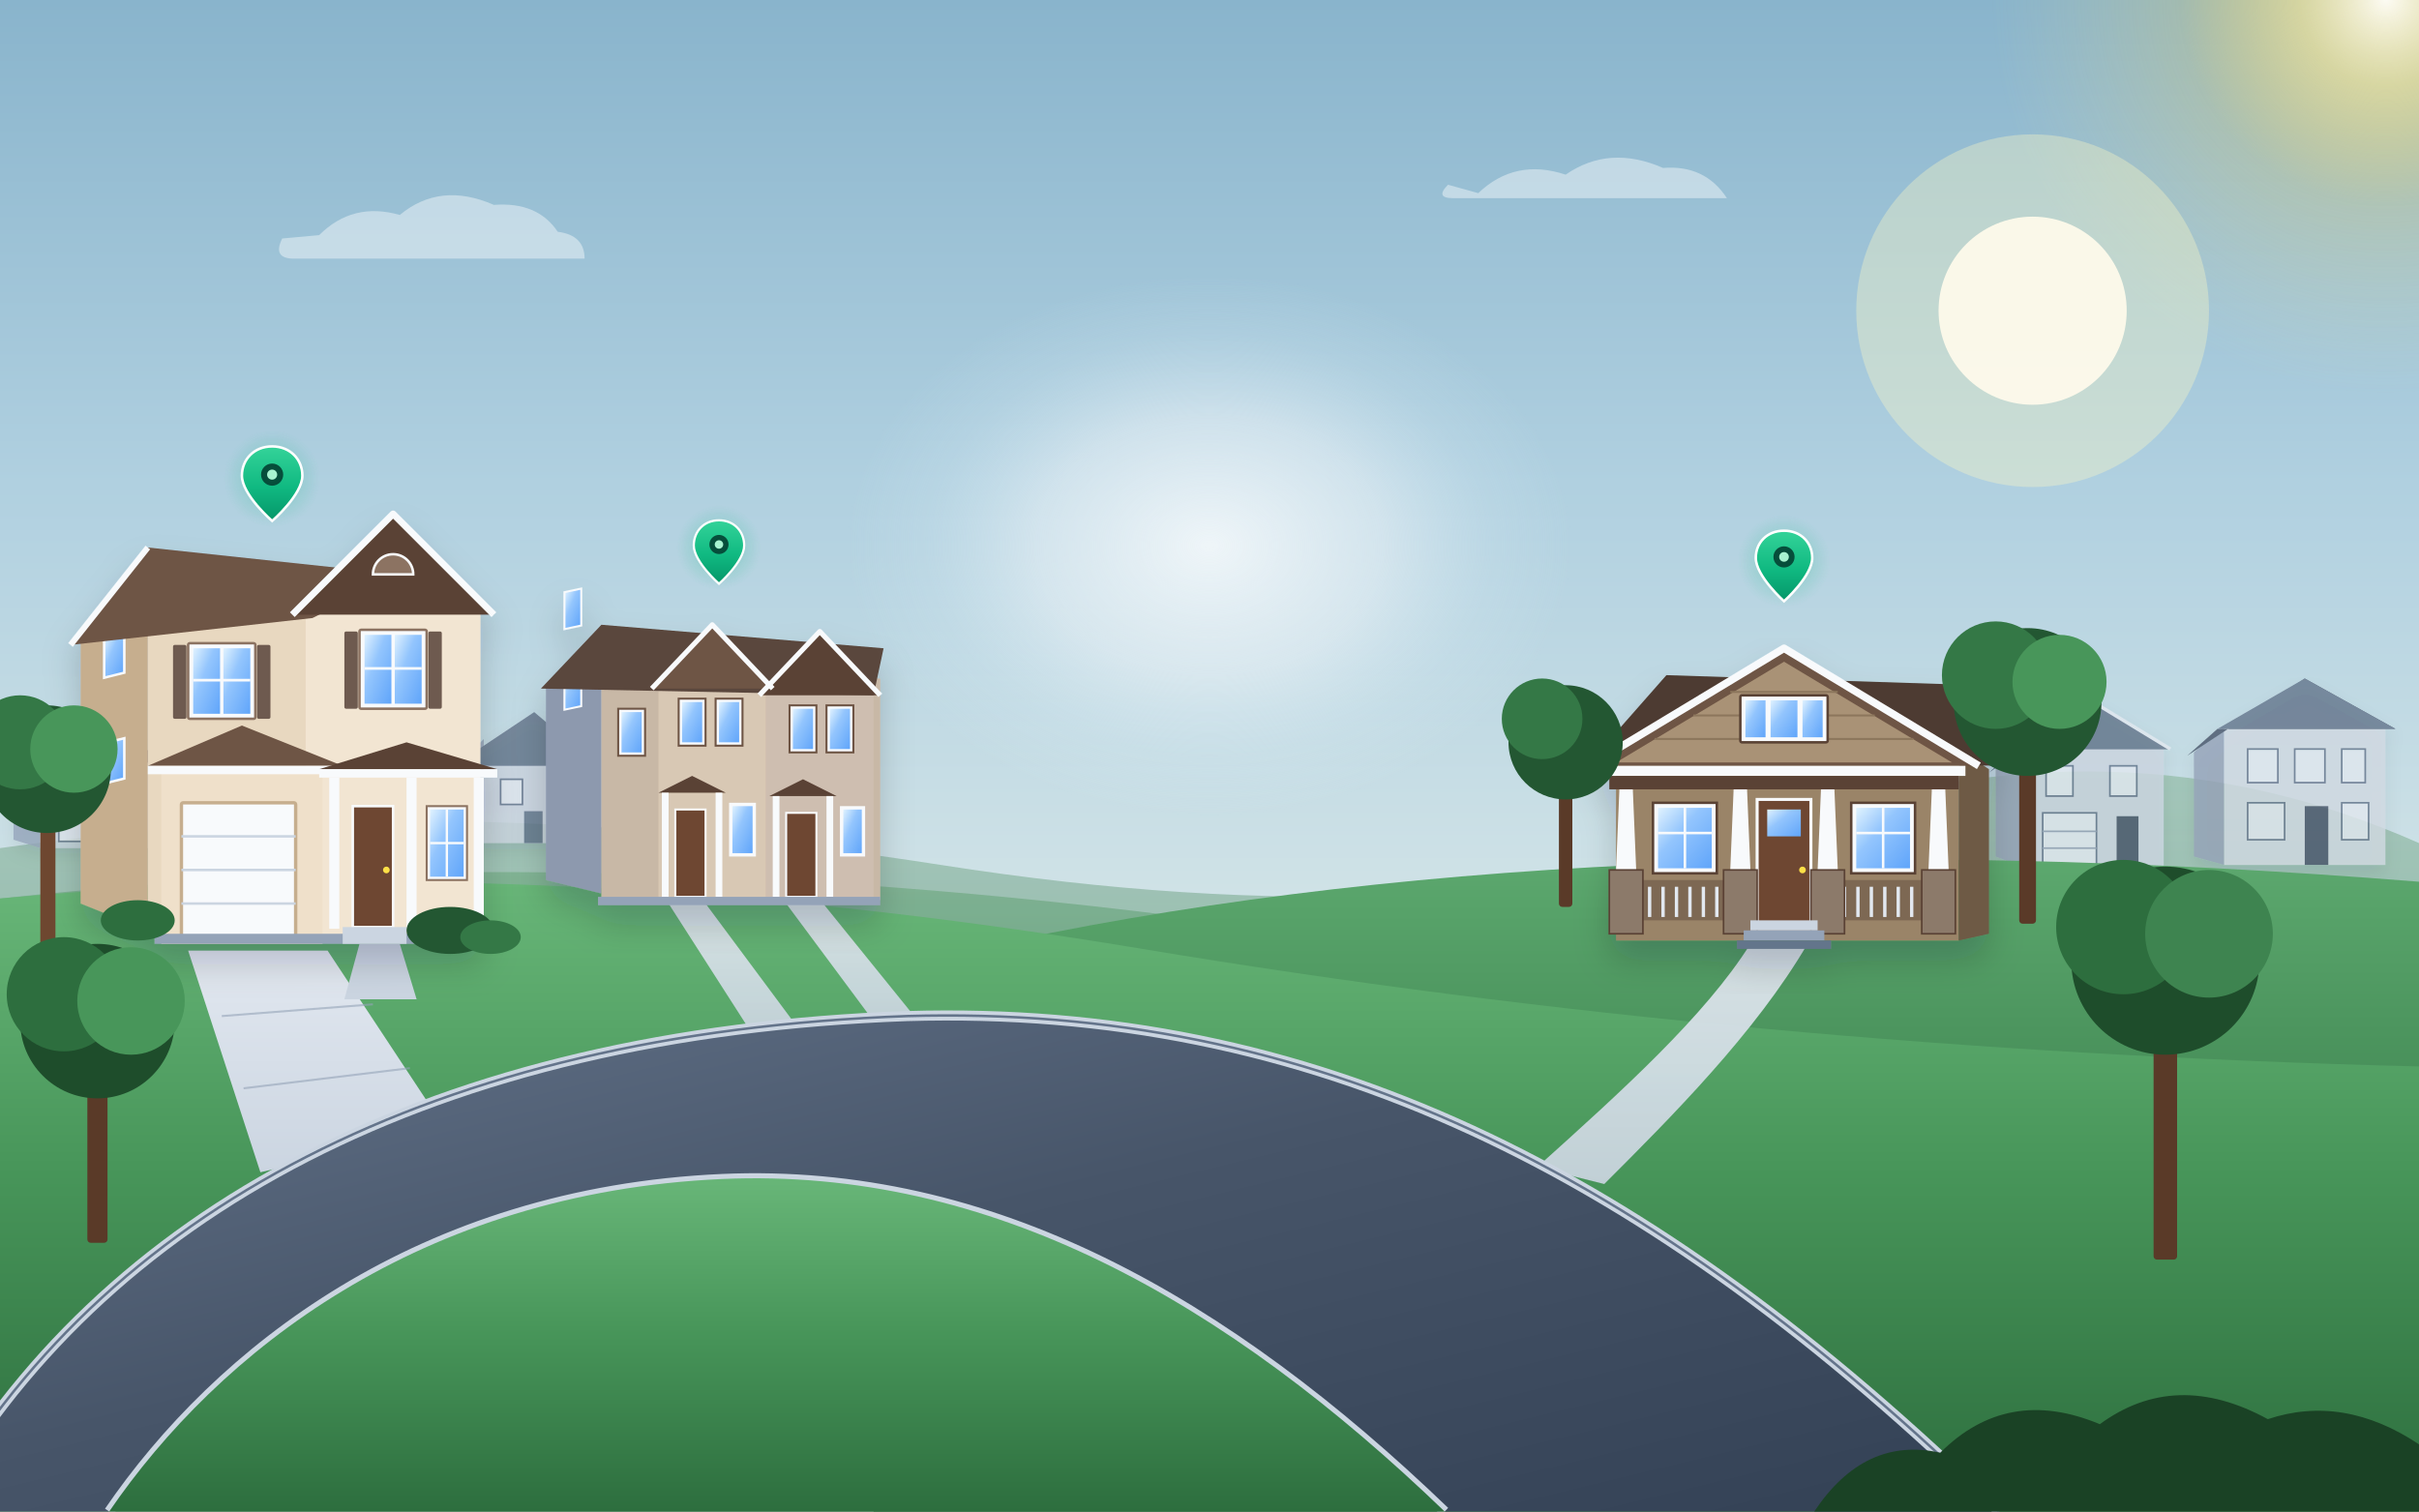
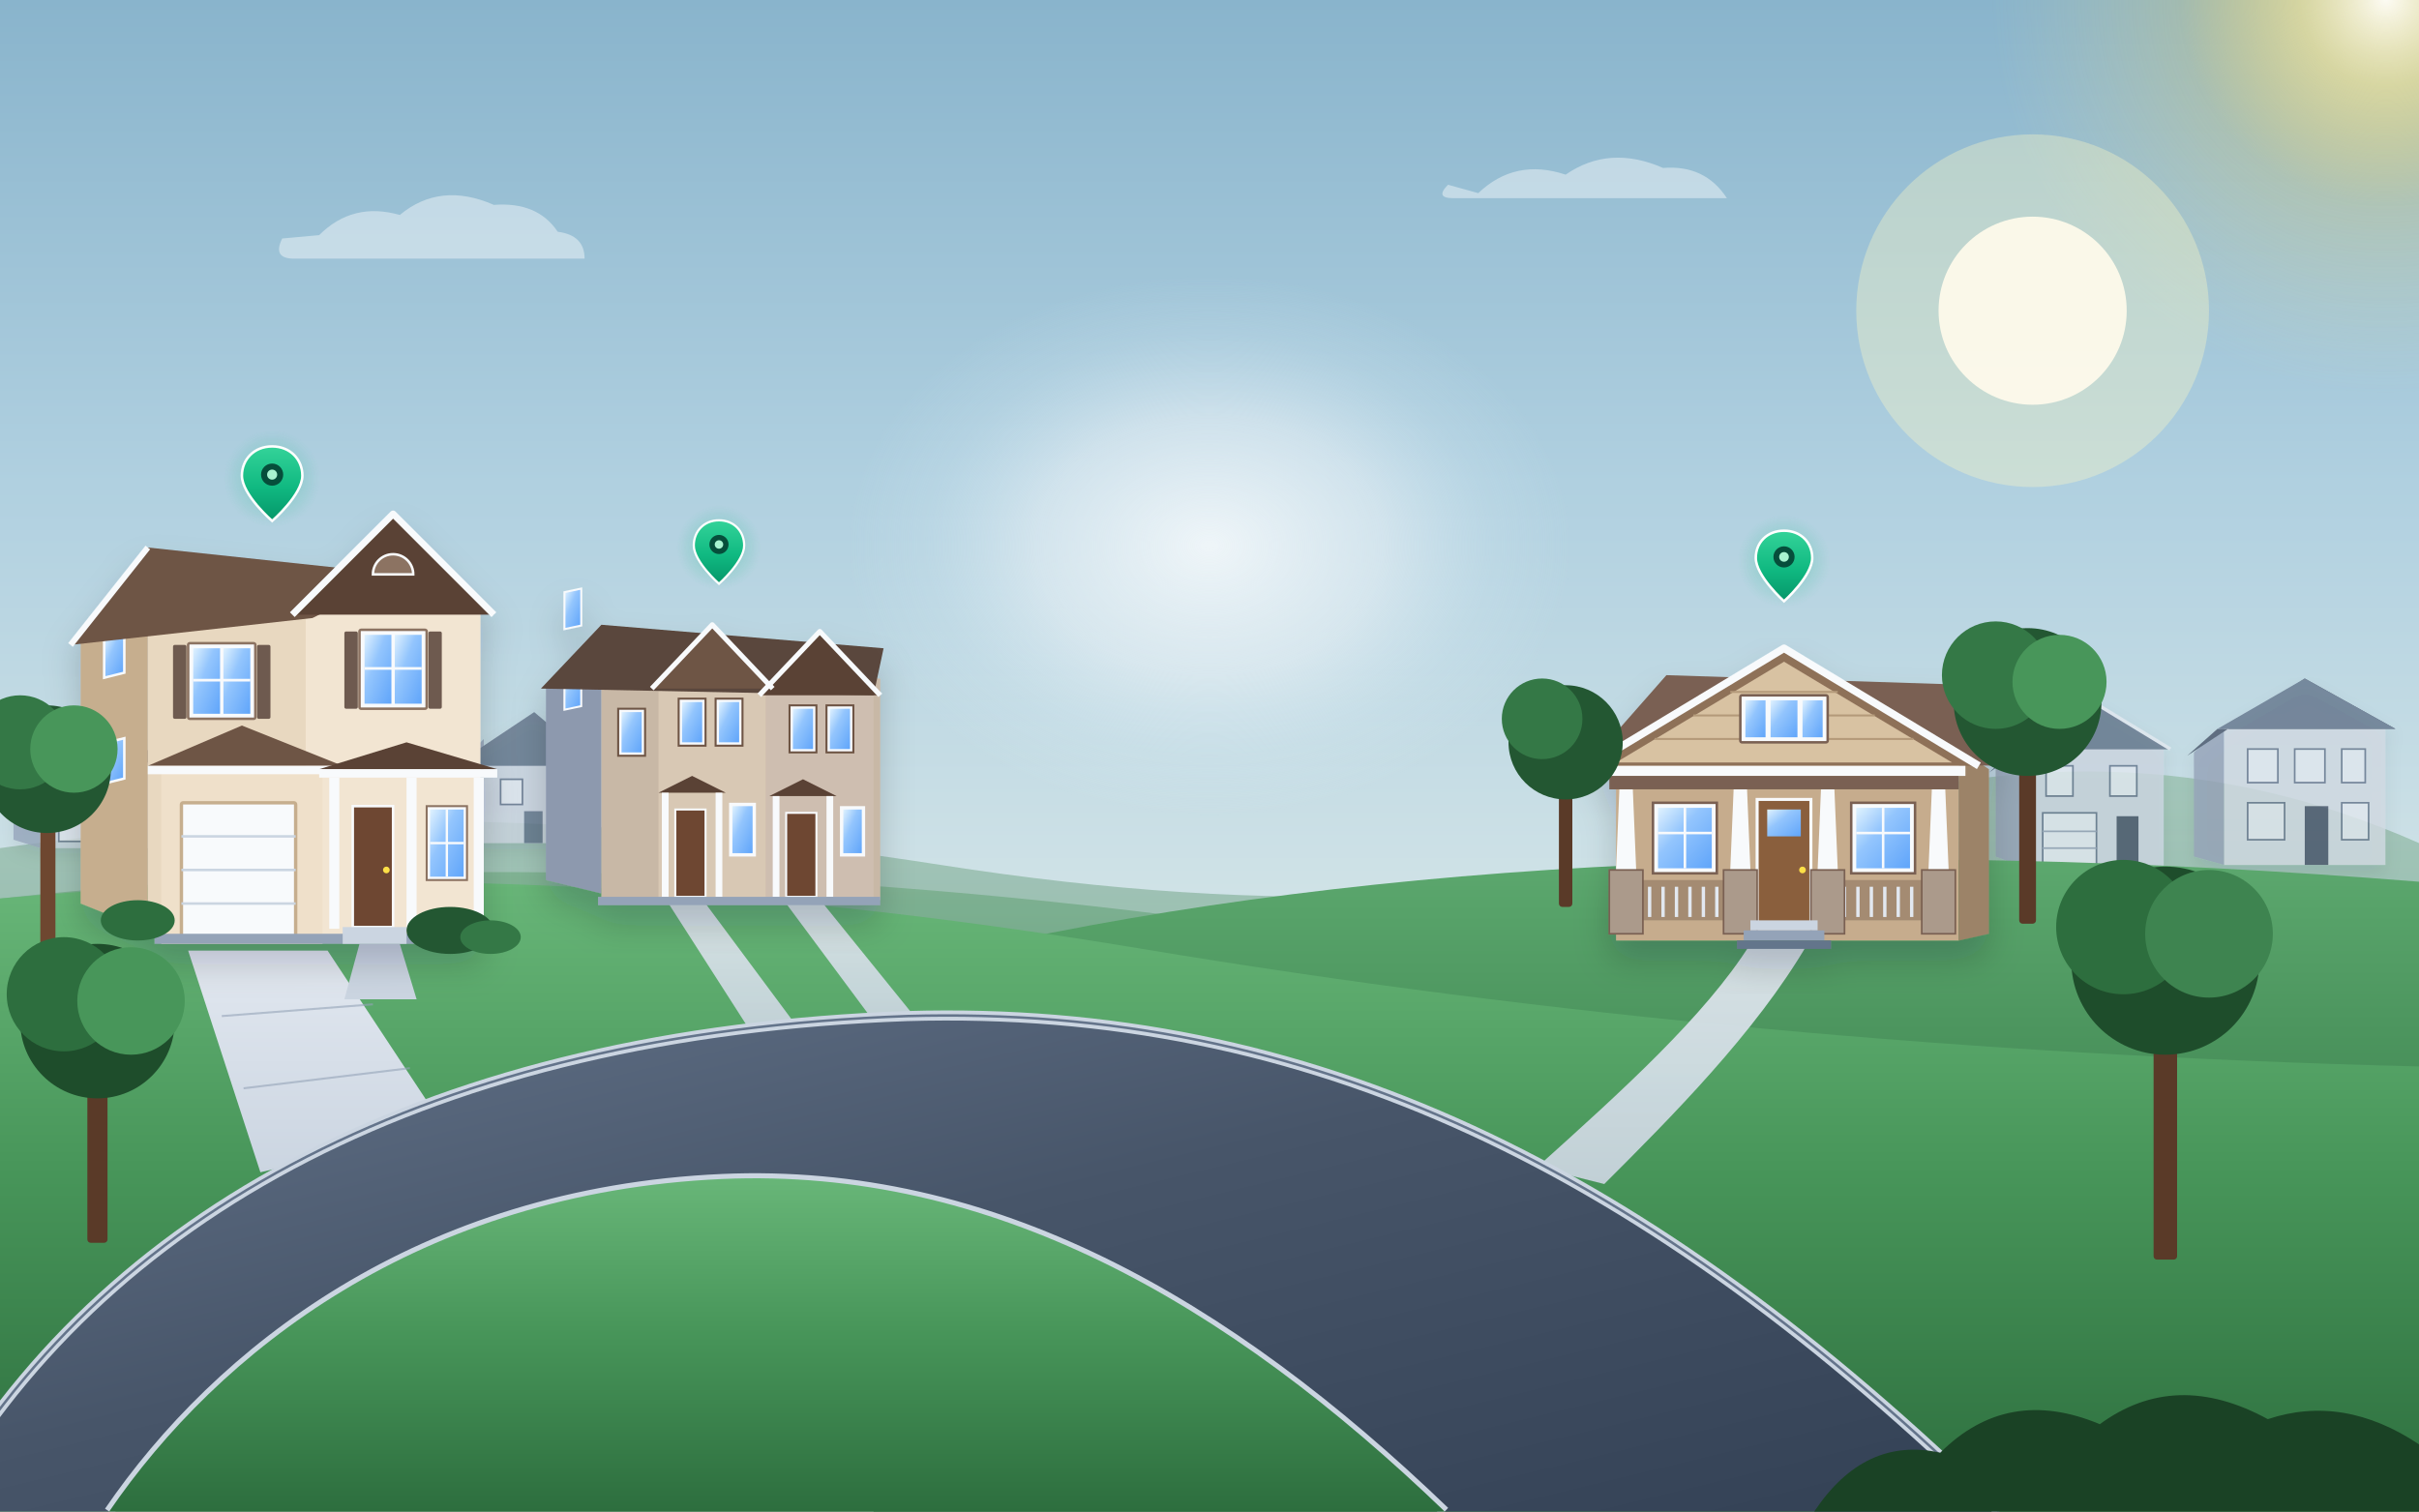
<svg xmlns="http://www.w3.org/2000/svg" id="proptallySceneSvg" viewBox="0 0 1440 900" width="100%" height="100%" preserveAspectRatio="xMidYMid slice" style="display:block;">
  <style>
    @keyframes ptCloudDrift { from { transform: translateX(-14px); } to { transform: translateX(14px); } }
    .cloud-drift-slow { animation: ptCloudDrift 46s ease-in-out infinite alternate; }

    @keyframes ptPinPulse { 0%, 100% { opacity: 1; } 50% { opacity: 0.68; } }
    .pin-anim-1 { animation: ptPinPulse 4.6s ease-in-out infinite; }
    .pin-anim-2 { animation: ptPinPulse 4.6s ease-in-out infinite 0.6s; }
    .pin-anim-3 { animation: ptPinPulse 4.6s ease-in-out infinite 1.2s; }

    @media (prefers-reduced-motion: reduce) {
      .cloud-drift-slow, .pin-anim-1, .pin-anim-2, .pin-anim-3 { animation: none; }
    }
  </style>
  <defs>
    <linearGradient id="skyGradient" x1="0%" y1="0%" x2="0%" y2="100%">
      <stop offset="0%" stop-color="#89B4CC" />
      <stop offset="32%" stop-color="#B0D0E0" />
      <stop offset="65%" stop-color="#D6E6E8" />
      <stop offset="100%" stop-color="#E8EFE6" />
    </linearGradient>
    <radialGradient id="sunBloom" cx="84%" cy="20%" r="38%">
      <stop offset="0%" stop-color="#FFFDF5" stop-opacity="0.98" />
      <stop offset="22%" stop-color="#FDE68A" stop-opacity="0.65" />
      <stop offset="52%" stop-color="#FCD34D" stop-opacity="0.22" />
      <stop offset="100%" stop-color="#FDE68A" stop-opacity="0" />
    </radialGradient>
    <radialGradient id="centerContrastHalo" cx="50%" cy="42%" r="32%">
      <stop offset="0%" stop-color="#FFFFFF" stop-opacity="0.78" />
      <stop offset="48%" stop-color="#F8FAFC" stop-opacity="0.45" />
      <stop offset="78%" stop-color="#E2F1F8" stop-opacity="0.15" />
      <stop offset="100%" stop-color="#E2F1F8" stop-opacity="0" />
    </radialGradient>
    <linearGradient id="distantRidgeGrad" x1="0%" y1="0%" x2="0%" y2="100%">
      <stop offset="0%" stop-color="#94BDA8" />
      <stop offset="100%" stop-color="#76A48D" />
    </linearGradient>
    <linearGradient id="midValleyGrad" x1="0%" y1="0%" x2="0%" y2="100%">
      <stop offset="0%" stop-color="#7BB08E" />
      <stop offset="100%" stop-color="#558E6B" />
    </linearGradient>
    <linearGradient id="lawnLeftGrad" x1="0%" y1="0%" x2="0%" y2="100%">
      <stop offset="0%" stop-color="#68B678" />
      <stop offset="45%" stop-color="#48965A" />
      <stop offset="100%" stop-color="#2D6E3E" />
    </linearGradient>
    <linearGradient id="lawnRightGrad" x1="0%" y1="0%" x2="0%" y2="100%">
      <stop offset="0%" stop-color="#5CA86E" />
      <stop offset="50%" stop-color="#3E8450" />
      <stop offset="100%" stop-color="#235732" />
    </linearGradient>
    <linearGradient id="asphaltGrad" x1="0%" y1="0%" x2="100%" y2="100%">
      <stop offset="0%" stop-color="#64748B" />
      <stop offset="45%" stop-color="#475569" />
      <stop offset="100%" stop-color="#334155" />
    </linearGradient>
    <linearGradient id="concreteGrad" x1="0%" y1="0%" x2="0%" y2="100%">
      <stop offset="0%" stop-color="#E2E8F0" />
      <stop offset="100%" stop-color="#CBD5E1" />
    </linearGradient>
    <linearGradient id="activeWindowGrad" x1="0%" y1="0%" x2="100%" y2="100%">
      <stop offset="0%" stop-color="#E0F2FE" />
      <stop offset="40%" stop-color="#93C5FD" />
      <stop offset="100%" stop-color="#60A5FA" />
    </linearGradient>
    <linearGradient id="pinBodyGrad" x1="0%" y1="0%" x2="0%" y2="100%">
      <stop offset="0%" stop-color="#34D399" />
      <stop offset="55%" stop-color="#10B981" />
      <stop offset="100%" stop-color="#059669" />
    </linearGradient>
    <radialGradient id="pinHaloGrad" cx="50%" cy="50%" r="50%">
      <stop offset="0%" stop-color="#34D399" stop-opacity="0.7" />
      <stop offset="55%" stop-color="#10B981" stop-opacity="0.25" />
      <stop offset="100%" stop-color="#10B981" stop-opacity="0" />
    </radialGradient>
    <filter id="activeHouseShadow" x="-10%" y="-10%" width="120%" height="125%">
      <feDropShadow dx="0" dy="12" stdDeviation="10" flood-color="#0F172A" flood-opacity="0.18" />
    </filter>
    <filter id="neutralHouseShadow" x="-5%" y="-5%" width="110%" height="115%">
      <feDropShadow dx="0" dy="5" stdDeviation="5" flood-color="#1E293B" flood-opacity="0.09" />
    </filter>
  </defs>
  <rect width="1440" height="900" fill="url(#skyGradient)" />
  <circle cx="1210" cy="185" r="310" fill="url(#sunBloom)" />
  <circle cx="1210" cy="185" r="105" fill="#FEF9C3" opacity="0.35" />
  <circle cx="1210" cy="185" r="56" fill="#FFFBEB" opacity="0.92" />
  <g class="cloud-drift-slow" fill="#FFFFFF" opacity="0.42">
    <path d="M190,140 Q210,120 238,128 Q262,108 294,122 Q320,120 332,138 Q348,140 348,154 L175,154 Q162,154 168,142 Z" />
    <path d="M880,115 Q902,94 932,104 Q958,86 990,100 Q1015,98 1028,118 L865,118 Q854,118 862,110 Z" />
  </g>
  <path d="M0,505 Q260,468 560,515 T1060,492 T1440,502 L1440,650 L0,650 Z" fill="url(#distantRidgeGrad)" opacity="0.7" />
  <path d="M0,535 Q340,498 720,548 T1180,520 L1440,535 L1440,680 L0,680 Z" fill="url(#midValleyGrad)" opacity="0.85" />
  <g id="neutral-background-houses" filter="url(#neutralHouseShadow)">
    <g id="neutral-home-1" opacity="0.78">
      <polygon points="8,452 24,435 24,505 8,500" fill="#94A3B8" />
      <rect x="24" y="452" width="68" height="53" fill="#CBD5E1" />
      <polygon points="4,454 24,433 96,454" fill="#64748B" />
      <polygon points="20,454 58,420 96,454" fill="#475569" />
      <rect x="35" y="463" width="14" height="16" fill="#E2E8F0" stroke="#64748B" stroke-width="1" />
      <rect x="65" y="463" width="14" height="16" fill="#E2E8F0" stroke="#64748B" stroke-width="1" />
      <rect x="35" y="485" width="14" height="16" fill="#E2E8F0" stroke="#64748B" stroke-width="1" />
      <rect x="66" y="484" width="12" height="21" fill="#64748B" />
    </g>
    <g id="neutral-home-2" opacity="0.82">
      <polygon points="274,454 288,440 288,502 274,498" fill="#94A3B8" />
      <rect x="288" y="454" width="64" height="48" fill="#CBD5E1" />
      <polygon points="270,456 318,424 356,456" fill="#64748B" />
      <rect x="298" y="464" width="13" height="15" fill="#E2E8F0" stroke="#64748B" stroke-width="1" />
      <rect x="326" y="464" width="13" height="15" fill="#E2E8F0" stroke="#64748B" stroke-width="1" />
      <rect x="312" y="483" width="11" height="19" fill="#64748B" />
    </g>
    <g id="neutral-home-6" opacity="0.82">
      <polygon points="1188,458 1204,444 1204,516 1188,510" fill="#94A3B8" />
      <rect x="1204" y="444" width="84" height="72" fill="#CBD5E1" />
      <polygon points="1184,460 1246,418 1292,446 1200,446" fill="#475569" />
      <polygon points="1200,446 1246,418 1292,446" fill="#64748B" />
      <polyline points="1200,446 1246,418 1292,446" fill="none" stroke="#E2E8F0" stroke-width="2" />
      <rect x="1218" y="456" width="16" height="18" fill="#E2E8F0" stroke="#64748B" stroke-width="1" />
      <rect x="1256" y="456" width="16" height="18" fill="#E2E8F0" stroke="#64748B" stroke-width="1" />
      <rect x="1216" y="484" width="32" height="32" fill="#E2E8F0" stroke="#64748B" stroke-width="1" />
      <line x1="1216" y1="495" x2="1248" y2="495" stroke="#94A3B8" stroke-width="1" />
      <line x1="1216" y1="505" x2="1248" y2="505" stroke="#94A3B8" stroke-width="1" />
      <rect x="1260" y="486" width="13" height="30" fill="#475569" />
    </g>
    <g id="neutral-home-7" opacity="0.80">
      <polygon points="1306,448 1324,432 1324,515 1306,510" fill="#94A3B8" />
      <rect x="1324" y="432" width="96" height="83" fill="#D1D9E2" />
      <polygon points="1302,450 1372,404 1426,434 1320,434" fill="#475569" />
      <polygon points="1320,434 1372,404 1426,434" fill="#64748B" />
      <rect x="1338" y="446" width="18" height="20" fill="#E2E8F0" stroke="#64748B" stroke-width="1" />
      <rect x="1366" y="446" width="18" height="20" fill="#E2E8F0" stroke="#64748B" stroke-width="1" />
      <rect x="1394" y="446" width="14" height="20" fill="#E2E8F0" stroke="#64748B" stroke-width="1" />
      <rect x="1338" y="478" width="22" height="22" fill="#E2E8F0" stroke="#64748B" stroke-width="1" />
      <rect x="1372" y="480" width="14" height="35" fill="#475569" />
      <rect x="1394" y="478" width="16" height="22" fill="#E2E8F0" stroke="#64748B" stroke-width="1" />
    </g>
  </g>
  <g fill="#CBD5E1" opacity="0.45">
    <polygon points="1220,516 1246,516 1265,565 1235,565" />
  </g>
  <path d="M580,565 Q940,485 1440,525 L1440,900 L520,900 Z" fill="url(#lawnRightGrad)" />
  <path d="M0,535 Q320,505 680,565 T1440,635 L1440,900 L0,900 Z" fill="url(#lawnLeftGrad)" />
  <g id="active-driveways">
    <path d="M112,566 L195,566 L265,672 L155,698 Z" fill="url(#concreteGrad)" />
    <path d="M214,562 L238,562 L248,595 L205,595 Z" fill="#CBD5E1" />
    <line x1="132" y1="605" x2="222" y2="598" stroke="#94A3B8" stroke-width="1.2" opacity="0.6" />
    <line x1="145" y1="648" x2="244" y2="636" stroke="#94A3B8" stroke-width="1.2" opacity="0.6" />
    <path d="M398,538 L420,538 L475,612 L448,616 Z" fill="url(#concreteGrad)" opacity="0.9" />
    <path d="M468,538 L490,538 L545,606 L520,608 Z" fill="url(#concreteGrad)" opacity="0.9" />
    <path d="M1042,562 L1076,562 C1045,615 995,665 955,705 L915,695 C965,650 1015,605 1042,562 Z" fill="url(#concreteGrad)" opacity="0.92" />
  </g>
  <path d="M-40,900 C60,720 260,615 540,605 C780,598 980,695 1190,900 L860,900 C730,775 590,695 430,702 C250,710 130,805 65,900 Z" fill="url(#asphaltGrad)" />
  <path d="M-40,900 C60,720 260,615 540,605 C780,598 980,695 1190,900" fill="none" stroke="#CBD5E1" stroke-width="6" />
  <path d="M-40,900 C60,720 260,615 540,605 C780,598 980,695 1190,900" fill="none" stroke="#64748B" stroke-width="1.5" />
  <path d="M65,900 C130,805 250,710 430,702 C590,695 730,775 860,900" fill="none" stroke="#CBD5E1" stroke-width="6" />
  <path d="M65,900 C130,805 250,710 430,702 C590,695 730,775 860,900 Z" fill="url(#lawnLeftGrad)" />
  <g id="highlighted-property-1-sfh" filter="url(#activeHouseShadow)">
    <polygon points="48,382 88,332 88,554 48,538" fill="#C6AE8E" />
    <rect x="62" y="395" width="12" height="24" fill="url(#activeWindowGrad)" stroke="#F8FAFC" stroke-width="1.5" transform="skewY(-14)" />
    <rect x="62" y="458" width="12" height="24" fill="url(#activeWindowGrad)" stroke="#F8FAFC" stroke-width="1.5" transform="skewY(-14)" />
    <rect x="88" y="362" width="188" height="196" fill="#E8D8C0" />
    <polygon points="182,362 234,312 286,362 286,558 182,558" fill="#F2E5D2" />
    <rect x="96" y="456" width="96" height="106" fill="#EFE0CA" />
    <polygon points="88,456 144,432 204,456" fill="#6E5444" />
    <rect x="88" y="456" width="116" height="5" fill="#F8FAFC" />
    <polygon points="42,384 88,326 238,342 186,368" fill="#6E5444" />
    <polygon points="174,366 234,306 294,366" fill="#5A4234" />
    <polyline points="174,366 234,306 294,366" fill="none" stroke="#F8FAFC" stroke-width="4" stroke-linejoin="round" />
    <polyline points="42,384 88,326" fill="none" stroke="#F8FAFC" stroke-width="3.5" />
    <path d="M222,342 A12,12 0 0,1 246,342 Z" fill="#8C7362" stroke="#F8FAFC" stroke-width="1.5" />
    <rect x="103" y="384" width="8" height="44" fill="#6E5A4F" rx="1" />
    <rect x="153" y="384" width="8" height="44" fill="#6E5A4F" rx="1" />
    <rect x="112" y="383" width="40" height="45" fill="#F8FAFC" stroke="#8C7362" stroke-width="1.5" rx="1" />
    <rect x="115" y="386" width="16" height="39" fill="url(#activeWindowGrad)" />
    <rect x="133" y="386" width="16" height="39" fill="url(#activeWindowGrad)" />
    <line x1="115" y1="405" x2="149" y2="405" stroke="#F8FAFC" stroke-width="1.6" />
    <rect x="205" y="376" width="8" height="46" fill="#6E5A4F" rx="1" />
    <rect x="255" y="376" width="8" height="46" fill="#6E5A4F" rx="1" />
    <rect x="214" y="375" width="40" height="47" fill="#F8FAFC" stroke="#8C7362" stroke-width="1.5" rx="1" />
    <rect x="217" y="378" width="16" height="41" fill="url(#activeWindowGrad)" />
    <rect x="235" y="378" width="16" height="41" fill="url(#activeWindowGrad)" />
    <line x1="217" y1="398" x2="251" y2="398" stroke="#F8FAFC" stroke-width="1.6" />
    <rect x="108" y="478" width="68" height="82" fill="#F8FAFC" stroke="#C6AE8E" stroke-width="2" rx="1" />
    <line x1="108" y1="498" x2="176" y2="498" stroke="#CBD5E1" stroke-width="1.5" />
    <line x1="108" y1="518" x2="176" y2="518" stroke="#CBD5E1" stroke-width="1.5" />
    <line x1="108" y1="538" x2="176" y2="538" stroke="#CBD5E1" stroke-width="1.5" />
    <polygon points="190,458 242,442 296,458" fill="#5A4234" />
    <rect x="190" y="458" width="106" height="5" fill="#F8FAFC" />
    <rect x="196" y="463" width="6" height="90" fill="#F8FAFC" />
    <rect x="242" y="463" width="6" height="90" fill="#F8FAFC" />
    <rect x="282" y="463" width="6" height="90" fill="#F8FAFC" />
    <rect x="210" y="480" width="24" height="72" fill="#6E4730" stroke="#F8FAFC" stroke-width="1.5" />
    <circle cx="230" cy="518" r="2" fill="#FDE047" />
    <rect x="254" y="480" width="24" height="44" fill="#F8FAFC" stroke="#8C7362" stroke-width="1.2" />
    <rect x="256" y="482" width="20" height="40" fill="url(#activeWindowGrad)" />
    <line x1="266" y1="482" x2="266" y2="522" stroke="#F8FAFC" stroke-width="1.4" />
    <line x1="256" y1="502" x2="276" y2="502" stroke="#F8FAFC" stroke-width="1.4" />
    <rect x="92" y="556" width="196" height="6" fill="#94A3B8" />
    <rect x="204" y="552" width="38" height="10" fill="#CBD5E1" />
  </g>
  <g id="highlighted-property-2-townhomes" filter="url(#activeHouseShadow)">
    <polygon points="325,408 358,376 358,532 325,524" fill="#8D99AE" />
    <rect x="336" y="424" width="10" height="22" fill="url(#activeWindowGrad)" stroke="#F8FAFC" stroke-width="1.2" transform="skewY(-12)" />
    <rect x="336" y="472" width="10" height="22" fill="url(#activeWindowGrad)" stroke="#F8FAFC" stroke-width="1.2" transform="skewY(-12)" />
    <rect x="358" y="404" width="166" height="132" fill="#C8B8A6" />
    <polygon points="392,408 424,376 456,408 456,536 392,536" fill="#D8C8B4" />
    <polygon points="456,412 488,380 520,412 520,536 456,536" fill="#CEBEB0" />
    <polygon points="322,410 358,372 526,386 520,414" fill="#5A463C" />
    <polygon points="388,410 424,372 460,410" fill="#6E5444" />
    <polygon points="452,414 488,376 524,414" fill="#5A4234" />
    <polyline points="388,410 424,372 460,410" fill="none" stroke="#F8FAFC" stroke-width="3" stroke-linejoin="round" />
    <polyline points="452,414 488,376 524,414" fill="none" stroke="#F8FAFC" stroke-width="3" stroke-linejoin="round" />
    <rect x="368" y="422" width="16" height="28" fill="#F8FAFC" stroke="#6E5444" stroke-width="1.2" />
    <rect x="370" y="424" width="12" height="24" fill="url(#activeWindowGrad)" />
    <rect x="404" y="416" width="16" height="28" fill="#F8FAFC" stroke="#6E5444" stroke-width="1.2" />
    <rect x="406" y="418" width="12" height="24" fill="url(#activeWindowGrad)" />
    <rect x="426" y="416" width="16" height="28" fill="#F8FAFC" stroke="#6E5444" stroke-width="1.2" />
    <rect x="428" y="418" width="12" height="24" fill="url(#activeWindowGrad)" />
    <rect x="470" y="420" width="16" height="28" fill="#F8FAFC" stroke="#6E5444" stroke-width="1.2" />
    <rect x="472" y="422" width="12" height="24" fill="url(#activeWindowGrad)" />
    <rect x="492" y="420" width="16" height="28" fill="#F8FAFC" stroke="#6E5444" stroke-width="1.2" />
    <rect x="494" y="422" width="12" height="24" fill="url(#activeWindowGrad)" />
    <polygon points="392,472 412,462 432,472" fill="#5A4234" />
    <rect x="394" y="472" width="4" height="62" fill="#F8FAFC" />
    <rect x="426" y="472" width="4" height="62" fill="#F8FAFC" />
    <rect x="402" y="482" width="18" height="52" fill="#6E4730" stroke="#F8FAFC" stroke-width="1.2" />
    <rect x="434" y="478" width="16" height="32" fill="#F8FAFC" />
    <rect x="436" y="480" width="12" height="28" fill="url(#activeWindowGrad)" />
    <polygon points="458,474 478,464 498,474" fill="#5A4234" />
    <rect x="460" y="474" width="4" height="60" fill="#F8FAFC" />
    <rect x="492" y="474" width="4" height="60" fill="#F8FAFC" />
    <rect x="468" y="484" width="18" height="50" fill="#6E4730" stroke="#F8FAFC" stroke-width="1.2" />
    <rect x="500" y="480" width="15" height="30" fill="#F8FAFC" />
    <rect x="502" y="482" width="11" height="26" fill="url(#activeWindowGrad)" />
    <rect x="356" y="534" width="168" height="5" fill="#94A3B8" />
  </g>
  <g id="highlighted-property-3-craftsman" filter="url(#activeHouseShadow)">
-     <rect x="962" y="446" width="204" height="114" fill="#9A8468" />
-     <polygon points="1166,446 1184,458 1184,556 1166,560" fill="#6E5A44" />
-     <polygon points="948,452 992,402 1178,408 1192,456" fill="#4E3B30" />
-     <polygon points="946,456 1062,386 1178,456" fill="#6E5444" />
-     <polygon points="962,454 1062,394 1162,454" fill="#A99276" />
-     <line x1="985" y1="440" x2="1139" y2="440" stroke="#8C765C" stroke-width="1.2" />
-     <line x1="1008" y1="426" x2="1116" y2="426" stroke="#8C765C" stroke-width="1.2" />
-     <line x1="1030" y1="412" x2="1094" y2="412" stroke="#8C765C" stroke-width="1.2" />
+     <rect x="962" y="446" width="204" height="114" fill="#C6AC8D" />
+     <polygon points="1166,446 1184,458 1184,556 1166,560" fill="#9C8367" />
+     <polygon points="948,452 992,402 1178,408 1192,456" fill="#7A6152" />
+     <polygon points="946,456 1062,386 1178,456" fill="#8E7159" />
+     <polygon points="962,454 1062,394 1162,454" fill="#D8C2A2" />
+     <line x1="985" y1="440" x2="1139" y2="440" stroke="#B49A7A" stroke-width="1.2" />
+     <line x1="1008" y1="426" x2="1116" y2="426" stroke="#B49A7A" stroke-width="1.2" />
+     <line x1="1030" y1="412" x2="1094" y2="412" stroke="#B49A7A" stroke-width="1.2" />
    <polyline points="946,456 1062,386 1178,456" fill="none" stroke="#F8FAFC" stroke-width="4.5" stroke-linejoin="round" />
-     <rect x="1036" y="414" width="52" height="28" fill="#F8FAFC" stroke="#5A4234" stroke-width="1.5" rx="1" />
+     <rect x="1036" y="414" width="52" height="28" fill="#F8FAFC" stroke="#7A6152" stroke-width="1.5" rx="1" />
    <rect x="1039" y="417" width="12" height="22" fill="url(#activeWindowGrad)" />
    <rect x="1054" y="417" width="16" height="22" fill="url(#activeWindowGrad)" />
    <rect x="1073" y="417" width="12" height="22" fill="url(#activeWindowGrad)" />
    <rect x="954" y="456" width="216" height="6" fill="#F8FAFC" />
-     <rect x="958" y="462" width="208" height="8" fill="#5A4234" />
-     <rect x="984" y="478" width="38" height="42" fill="#F8FAFC" stroke="#5A4234" stroke-width="1.5" />
+     <rect x="958" y="462" width="208" height="8" fill="#7A6152" />
+     <rect x="984" y="478" width="38" height="42" fill="#F8FAFC" stroke="#7A6152" stroke-width="1.5" />
    <rect x="987" y="481" width="32" height="36" fill="url(#activeWindowGrad)" />
    <line x1="1003" y1="481" x2="1003" y2="517" stroke="#F8FAFC" stroke-width="1.5" />
    <line x1="987" y1="496" x2="1019" y2="496" stroke="#F8FAFC" stroke-width="1.5" />
-     <rect x="1102" y="478" width="38" height="42" fill="#F8FAFC" stroke="#5A4234" stroke-width="1.5" />
+     <rect x="1102" y="478" width="38" height="42" fill="#F8FAFC" stroke="#7A6152" stroke-width="1.5" />
    <rect x="1105" y="481" width="32" height="36" fill="url(#activeWindowGrad)" />
    <line x1="1121" y1="481" x2="1121" y2="517" stroke="#F8FAFC" stroke-width="1.5" />
    <line x1="1105" y1="496" x2="1137" y2="496" stroke="#F8FAFC" stroke-width="1.5" />
-     <rect x="1046" y="476" width="32" height="76" fill="#6E4730" stroke="#F8FAFC" stroke-width="1.8" />
+     <rect x="1046" y="476" width="32" height="76" fill="#8A5F3C" stroke="#F8FAFC" stroke-width="1.8" />
    <rect x="1052" y="482" width="20" height="16" fill="url(#activeWindowGrad)" />
    <circle cx="1073" cy="518" r="2" fill="#FDE047" />
-     <rect x="974" y="524" width="62" height="24" fill="#7D6752" />
+     <rect x="974" y="524" width="62" height="24" fill="#A48B72" />
    <g stroke="#E2E8F0" stroke-width="2">
      <line x1="982" y1="528" x2="982" y2="546" />
      <line x1="990" y1="528" x2="990" y2="546" />
      <line x1="998" y1="528" x2="998" y2="546" />
      <line x1="1006" y1="528" x2="1006" y2="546" />
      <line x1="1014" y1="528" x2="1014" y2="546" />
      <line x1="1022" y1="528" x2="1022" y2="546" />
    </g>
-     <rect x="1088" y="524" width="62" height="24" fill="#7D6752" />
+     <rect x="1088" y="524" width="62" height="24" fill="#A48B72" />
    <g stroke="#E2E8F0" stroke-width="2">
      <line x1="1098" y1="528" x2="1098" y2="546" />
      <line x1="1106" y1="528" x2="1106" y2="546" />
      <line x1="1114" y1="528" x2="1114" y2="546" />
      <line x1="1122" y1="528" x2="1122" y2="546" />
      <line x1="1130" y1="528" x2="1130" y2="546" />
      <line x1="1138" y1="528" x2="1138" y2="546" />
    </g>
    <polygon points="964,470 972,470 974,518 962,518" fill="#F8FAFC" />
-     <rect x="958" y="518" width="20" height="38" fill="#8C7A6B" stroke="#5A4234" stroke-width="1" />
+     <rect x="958" y="518" width="20" height="38" fill="#AB9A8B" stroke="#7A6152" stroke-width="1" />
    <polygon points="1032,470 1040,470 1042,518 1030,518" fill="#F8FAFC" />
-     <rect x="1026" y="518" width="20" height="38" fill="#8C7A6B" stroke="#5A4234" stroke-width="1" />
+     <rect x="1026" y="518" width="20" height="38" fill="#AB9A8B" stroke="#7A6152" stroke-width="1" />
    <polygon points="1084,470 1092,470 1094,518 1082,518" fill="#F8FAFC" />
-     <rect x="1078" y="518" width="20" height="38" fill="#8C7A6B" stroke="#5A4234" stroke-width="1" />
+     <rect x="1078" y="518" width="20" height="38" fill="#AB9A8B" stroke="#7A6152" stroke-width="1" />
    <polygon points="1150,470 1158,470 1160,518 1148,518" fill="#F8FAFC" />
-     <rect x="1144" y="518" width="20" height="38" fill="#8C7A6B" stroke="#5A4234" stroke-width="1" />
+     <rect x="1144" y="518" width="20" height="38" fill="#AB9A8B" stroke="#7A6152" stroke-width="1" />
    <rect x="1042" y="548" width="40" height="6" fill="#CBD5E1" />
    <rect x="1038" y="554" width="48" height="6" fill="#94A3B8" />
    <rect x="1034" y="560" width="56" height="5" fill="#64748B" />
  </g>
  <g id="suburban-trees-and-shrubs">
    <rect x="24" y="485" width="9" height="82" fill="#6E4730" rx="2" />
    <circle cx="28" cy="458" r="38" fill="#235732" />
    <circle cx="12" cy="442" r="28" fill="#347846" />
    <circle cx="44" cy="446" r="26" fill="#48965A" />
    <ellipse cx="82" cy="548" rx="22" ry="12" fill="#2D6E3E" />
    <ellipse cx="268" cy="554" rx="26" ry="14" fill="#235732" />
    <ellipse cx="292" cy="558" rx="18" ry="10" fill="#347846" />
    <rect x="928" y="468" width="8" height="72" fill="#5A3A28" rx="2" />
    <circle cx="932" cy="442" r="34" fill="#235732" />
    <circle cx="918" cy="428" r="24" fill="#347846" />
    <rect x="1202" y="455" width="10" height="95" fill="#5A3A28" rx="2" />
    <circle cx="1207" cy="418" r="44" fill="#235732" />
    <circle cx="1188" cy="402" r="32" fill="#347846" />
    <circle cx="1226" cy="406" r="28" fill="#48965A" />
    <rect x="52" y="645" width="12" height="95" fill="#5A3A28" rx="2" />
    <circle cx="58" cy="608" r="46" fill="#1E4D2B" />
    <circle cx="38" cy="592" r="34" fill="#2D6E3E" />
    <circle cx="78" cy="596" r="32" fill="#48965A" />
    <rect x="1282" y="625" width="14" height="125" fill="#5A3A28" rx="2" />
    <circle cx="1289" cy="572" r="56" fill="#1E4D2B" />
    <circle cx="1264" cy="552" r="40" fill="#2D6E3E" />
    <circle cx="1315" cy="556" r="38" fill="#3E8450" />
    <path d="M1080,900 Q1110,855 1155,865 Q1195,825 1250,848 Q1295,815 1350,845 Q1395,830 1440,860 L1440,900 Z" fill="#1A4225" />
  </g>
  <g id="telemetry-badges-group">
    <g class="pin-anim-1" transform="translate(162, 285) scale(0.6)">
      <circle cx="0" cy="0" r="48" fill="url(#pinHaloGrad)" opacity="0.65" />
      <path d="M0,-32 C-18,-32 -30,-19 -30,-3 C-30,16 0,42 0,42 C0,42 30,16 30,-3 C30,-19 18,-32 0,-32 Z" fill="url(#pinBodyGrad)" stroke="#FFFFFF" stroke-width="2.5" />
      <circle cx="0" cy="-4" r="11" fill="#064E3B" />
      <circle cx="0" cy="-4" r="5" fill="#A7F3D0" />
    </g>
    <g class="pin-anim-2" transform="translate(428, 326) scale(0.6)">
      <circle cx="0" cy="0" r="42" fill="url(#pinHaloGrad)" opacity="0.65" />
      <path d="M0,-27 C-15,-27 -25,-16 -25,-2 C-25,14 0,36 0,36 C0,36 25,14 25,-2 C25,-16 15,-27 0,-27 Z" fill="url(#pinBodyGrad)" stroke="#FFFFFF" stroke-width="2.2" />
      <circle cx="0" cy="-3" r="9.5" fill="#064E3B" />
      <circle cx="0" cy="-3" r="4.2" fill="#A7F3D0" />
    </g>
    <g class="pin-anim-3" transform="translate(1062, 334) scale(0.6)">
      <circle cx="0" cy="0" r="46" fill="url(#pinHaloGrad)" opacity="0.65" />
      <path d="M0,-30 C-17,-30 -28,-18 -28,-3 C-28,15 0,40 0,40 C0,40 28,15 28,-3 C28,-18 17,-30 0,-30 Z" fill="url(#pinBodyGrad)" stroke="#FFFFFF" stroke-width="2.5" />
      <circle cx="0" cy="-4" r="10.5" fill="#064E3B" />
      <circle cx="0" cy="-4" r="4.8" fill="#A7F3D0" />
    </g>
  </g>
  <ellipse cx="720" cy="365" rx="340" ry="250" fill="url(#centerContrastHalo)" />
</svg>
